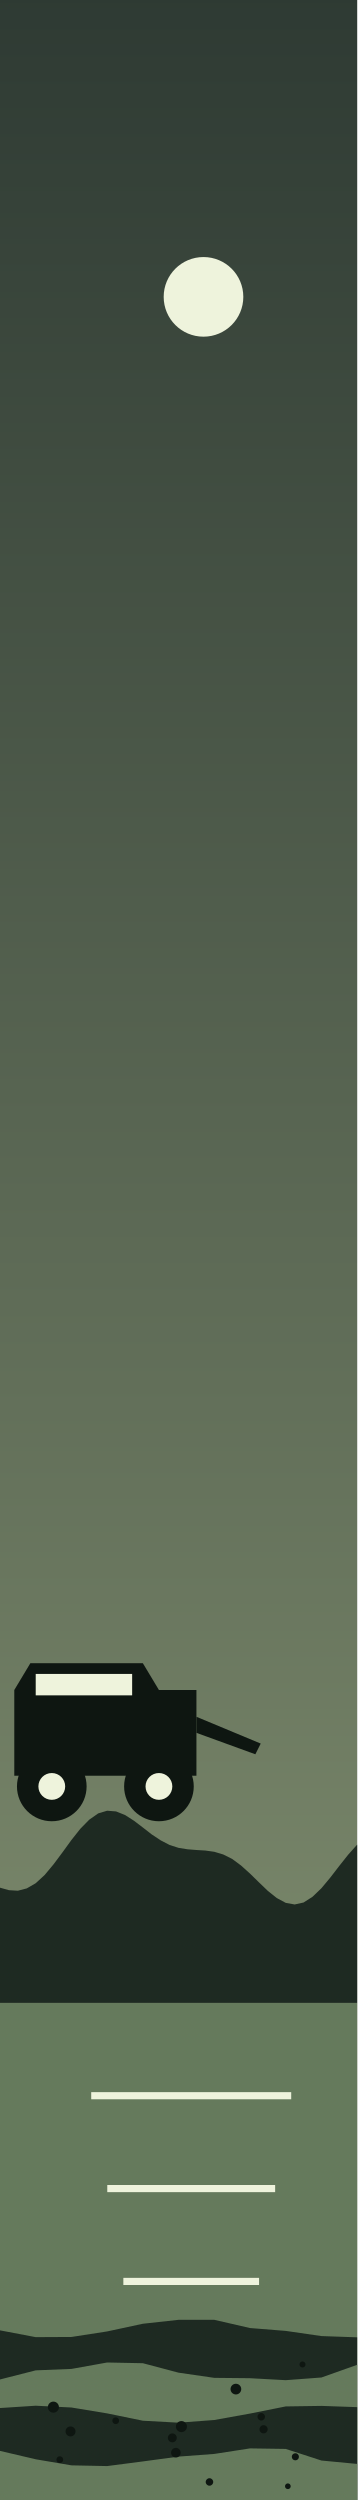
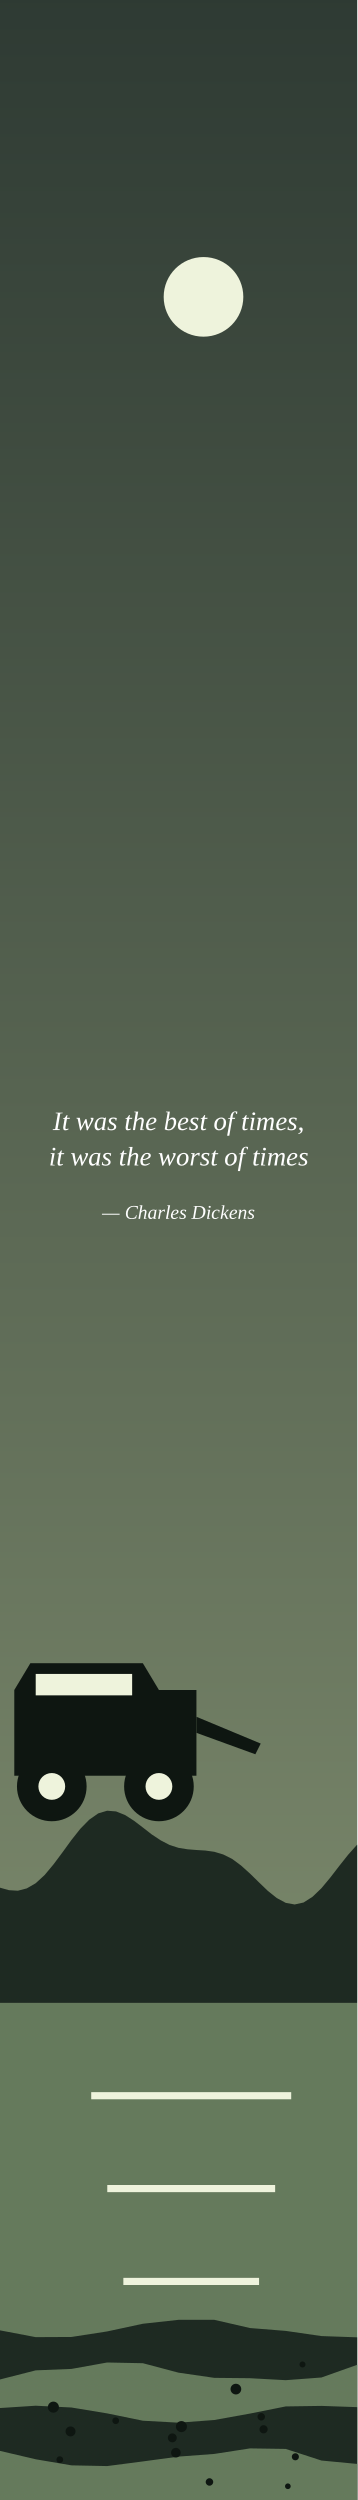
<svg xmlns="http://www.w3.org/2000/svg" viewBox="0 0 200 1400" width="200" height="1400">
  <defs>
    <linearGradient id="cielo" x1="0" y1="0" x2="0" y2="1">
      <stop offset="0" stop-color="#2E3A33" />
      <stop offset="1" stop-color="#8C9A78" />
    </linearGradient>
  </defs>
  <rect width="200" height="1400" fill="url(#cielo)" />
  <circle cx="113.958" cy="166.243" r="22.296" fill="#EEF3DC" />
  <polygon points="0,1121.6 200,1121.6 200,1400 0,1400" fill="#657A5C" />
  <polygon points="8,994.4 8,946.4 17,931.4 80,931.4 89,946.4 110,946.4 110,994.4" fill="#0E1611" />
  <polygon points="20,949.4 20,937.4 74,937.4 74,949.4" fill="#EEF3DC" />
  <circle cx="29" cy="1000.4" r="19.5" fill="#0E1611" />
  <circle cx="29" cy="1000.4" r="7.5" fill="#EEF3DC" />
  <circle cx="89" cy="1000.4" r="19.5" fill="#0E1611" />
  <circle cx="89" cy="1000.4" r="7.5" fill="#EEF3DC" />
  <polygon points="110,961.4 146,976.4 143,982.4 110,970.4" fill="#0E1611" />
  <polygon points="0,1057.1 5,1058.5 10,1058.8 15,1057.5 20,1054.6 25,1050 30,1044 35,1037.3 40,1030.4 45,1024.1 50,1019 55,1015.5 60,1014 65,1014.4 70,1016.4 75,1019.6 80,1023.4 85,1027.3 90,1030.6 95,1033.2 100,1034.8 105,1035.6 110,1036 115,1036.3 120,1037 125,1038.5 130,1041 135,1044.7 140,1049.2 145,1054.1 150,1058.9 155,1062.9 160,1065.6 165,1066.5 170,1065.4 175,1062.2 180,1057.4 185,1051.4 190,1044.9 195,1038.6 200,1033 200,1121.6 0,1121.6" fill="#1E2A22" />
  <polygon points="51.078,1171.6 163.078,1171.6 163.078,1175.6 51.078,1175.6" fill="#EEF3DC" />
  <polygon points="60.078,1223.6 154.078,1223.6 154.078,1227.6 60.078,1227.6" fill="#EEF3DC" />
  <polygon points="69.078,1275.6 145.078,1275.6 145.078,1279.6 69.078,1279.6" fill="#EEF3DC" />
  <polygon points="78.078,1327.6 136.078,1327.6 136.078,1331.6 78.078,1331.6" fill="#EEF3DC" />
  <polygon points="87.078,1379.6 127.078,1379.6 127.078,1383.6 87.078,1383.6" fill="#EEF3DC" />
  <polygon points="0,1305 20,1308.8 40,1308.7 60,1305.6 80,1301.3 100,1299.1 120,1299.1 140,1303.7 160,1305.3 180,1308.2 200,1308.9 200,1400 0,1400" fill="#1E2A22" />
  <polygon points="0,1332.5 20,1327.4 40,1326.6 60,1323 80,1323.4 100,1328.7 120,1331.6 140,1331.8 160,1332.9 180,1331.4 200,1324.3 200,1400 0,1400" fill="#657A5C" />
  <polygon points="0,1348.5 20,1347.2 40,1348.2 60,1351.5 80,1355.6 100,1356.7 120,1355.2 140,1351.6 160,1347.6 180,1347.3 200,1348 200,1400 0,1400" fill="#1E2A22" />
  <polygon points="0,1372.5 20,1377.2 40,1380.6 60,1381 80,1378.4 100,1375.7 120,1374.2 140,1371.1 160,1371.4 180,1377.9 200,1379.8 200,1400 0,1400" fill="#657A5C" />
  <circle cx="98.5" cy="1373.5" r="2.7" fill="#0E1611" />
  <circle cx="146.3" cy="1353.4" r="2.1" fill="#0E1611" />
  <circle cx="33.5" cy="1377.4" r="1.9" fill="#0E1611" />
  <circle cx="165.4" cy="1375.8" r="2" fill="#0E1611" />
  <circle cx="161.2" cy="1392.3" r="1.6" fill="#0E1611" />
  <circle cx="64.8" cy="1355.6" r="1.9" fill="#0E1611" />
  <circle cx="169.4" cy="1324.1" r="1.7" fill="#0E1611" />
  <circle cx="147.6" cy="1360.4" r="2.3" fill="#0E1611" />
  <circle cx="96.5" cy="1365.2" r="2.5" fill="#0E1611" />
  <circle cx="29.9" cy="1348" r="3.1" fill="#0E1611" />
  <circle cx="39.5" cy="1361.6" r="2.8" fill="#0E1611" />
  <circle cx="117.3" cy="1389.9" r="2.1" fill="#0E1611" />
  <circle cx="101.6" cy="1358.9" r="3.1" fill="#0E1611" />
  <circle cx="132.1" cy="1337.9" r="3" fill="#0E1611" />
+   <defs>
+     <path id="g2c" d="M19 -2Q19 4 15 9Q11 13 3 15V12Q12 9 12 3Q12 2 11 1Q10 1 9 0Q8 -1 7 -2Q6 -3 6 -5Q6 -8 8 -9Q10 -10 12 -10Q15 -10 17 -8Q19 -6 19 -2Z" />
+     <path id="g43" d="M34 1Q21 1 13 -6Q6 -13 6 -26Q6 -38 11 -47Q16 -56 25 -61Q34 -66 46 -66Q57 -66 68 -64L65 -49H62V-58Q59 -60 55 -61Q51 -62 46 -62Q37 -62 30 -58Q23 -53 19 -44Q15 -36 15 -25Q15 -14 20 -9Q26 -3 35 -3Q41 -3 46 -5Q51 -6 54 -9L58 -19H61L58 -3Q53 -1 46 0Q40 1 34 1Z" />
+     <path id="g44" d="M60 -38Q60 -61 35 -61H27L17 -5Q25 -4 30 -4Q45 -4 53 -13Q60 -22 60 -38ZM38 -65Q54 -65 62 -59Q71 -52 71 -39Q71 -27 66 -18Q61 -9 52 -5Q43 0 31 0L7 0H-1L-1 -3L8 -4L18 -62L10 -63L10 -65Z" />
+     <path id="g49" d="M18 -4 26 -3 26 0H0L0 -3L9 -4L19 -62L11 -63L11 -65H37L37 -63L28 -62Z" />
+     <path id="g61" d="M39 -3 44 -2 44 0H30L31 -8Q23 1 16 1Q10 1 7 -3Q3 -8 3 -15Q3 -24 7 -31Q10 -39 17 -43Q23 -47 30 -47Q36 -47 41 -45L44 -47H46ZM37 -41Q35 -42 34 -43Q32 -43 29 -43Q25 -43 20 -40Q16 -36 14 -30Q12 -23 12 -17Q12 -11 14 -8Q16 -5 20 -5Q25 -5 32 -12Z" />
+     <path id="g62" d="M15 -66 8 -67 9 -69H23L20 -48Q19 -42 18 -38Q22 -42 26 -45Q30 -47 34 -47Q40 -47 43 -43Q47 -38 47 -31Q47 -22 43 -15Q40 -8 33 -3Q27 1 19 1Q15 1 11 0Q7 -1 4 -3ZM12 -5Q15 -3 20 -3Q25 -3 29 -7Q33 -10 36 -16Q38 -23 38 -30Q38 -35 36 -38Q34 -41 30 -41Q27 -41 24 -39Q20 -37 17 -34Z" />
+     <path id="g63" d="M38 -7Q34 -3 29 -1Q24 1 20 1Q12 1 7 -4Q3 -8 3 -16Q3 -25 6 -32Q10 -39 16 -43Q23 -47 29 -47Q33 -47 37 -46Q41 -46 43 -45L41 -32H38L38 -40Q35 -43 29 -43Q25 -43 21 -40Q17 -36 14 -30Q12 -24 12 -17Q12 -4 22 -4Q29 -4 36 -9Z" />
+     <path id="g65" d="M42 -37Q42 -30 34 -26Q26 -21 12 -20L12 -17Q12 -10 14 -7Q17 -4 22 -4Q26 -4 30 -6Q34 -7 37 -9L39 -7Q34 -3 29 -1Q24 1 20 1Q12 1 7 -3Q3 -8 3 -16Q3 -24 7 -31Q10 -38 16 -43Q22 -47 29 -47Q35 -47 39 -44Q42 -42 42 -37ZM12 -23Q22 -24 28 -28Q34 -32 34 -37Q34 -40 32 -42Q31 -43 28 -43Q24 -43 21 -41Q18 -38 16 -33Q13 -28 12 -23Z" />
+     <path id="g66" d="M9 21H1L12 -42H4L5 -44L13 -46L13 -49Q15 -60 20 -65Q25 -70 33 -70Q36 -70 39 -69L38 -60H35L34 -65Q33 -67 30 -67Q27 -67 25 -64Q24 -61 22 -54L21 -46H31L30 -42H20Z" />
+     <path id="g68" d="M15 -66 9 -67 10 -69H24L19 -40L18 -37Q22 -42 26 -44Q31 -47 35 -47Q40 -47 42 -44Q45 -42 45 -37Q45 -36 45 -35Q45 -33 39 -3L46 -2L45 0H31L36 -28Q37 -35 37 -37Q37 -39 36 -40Q35 -41 32 -41Q28 -41 24 -38Q20 -35 17 -31L12 0H4Z" />
+     <path id="g69" d="M14 -3 22 -2 22 0H6L13 -42L7 -44L7 -46H22ZM25 -61Q25 -59 23 -57Q22 -56 19 -56Q17 -56 16 -57Q14 -59 14 -61Q14 -63 16 -65Q17 -66 19 -66Q22 -66 23 -65Q25 -63 25 -61Z" />
+     <path id="g6b" d="M15 -66 8 -67 8 -69H23L15 -22L36 -42L31 -44L32 -46H46L45 -44L42 -43L27 -29L39 -3L44 -2L43 0H32L21 -23L14 -17L11 0H3Z" />
+     <path id="g6c" d="M14 -3 22 -2 21 0H5L17 -66L11 -67L11 -69H26Z" />
+     <path id="g6d" d="M43 -36Q46 -41 50 -44Q54 -47 58 -47Q62 -47 65 -45Q67 -42 67 -37Q67 -36 67 -34Q67 -32 62 -3L68 -2L68 0H53L58 -28Q59 -34 59 -37Q59 -39 58 -40Q57 -41 55 -41Q53 -41 50 -39Q47 -37 44 -34Q42 -31 41 -28L37 0H28L33 -28Q35 -35 35 -37Q35 -39 34 -40Q32 -41 30 -41Q28 -41 25 -39Q22 -37 19 -34Q17 -31 17 -28L12 0H4L11 -42L5 -44L6 -46H19L18 -36Q21 -41 26 -44Q30 -47 34 -47Q38 -47 40 -44Q43 -42 43 -36Z" />
+     <path id="g6e" d="M37 -37Q37 -39 36 -40Q35 -41 32 -41Q28 -41 24 -38Q20 -35 17 -31L12 0H4L11 -43L5 -44L6 -46H19L18 -37Q22 -42 26 -44Q31 -47 35 -47Q40 -47 42 -44Q45 -42 45 -37Q45 -36 45 -35Q45 -33 39 -3L46 -2L45 0H31L36 -28Q37 -35 37 -37Z" />
+     <path id="g6f" d="M12 -17Q12 -10 14 -7Q17 -3 21 -3Q26 -3 30 -7Q34 -10 36 -16Q38 -23 38 -30Q38 -36 36 -40Q33 -43 29 -43Q24 -43 20 -40Q16 -36 14 -30Q12 -24 12 -17ZM21 1Q13 1 8 -4Q3 -9 3 -18Q3 -26 6 -33Q10 -40 16 -43Q22 -47 29 -47Q37 -47 42 -42Q47 -37 47 -28Q47 -20 44 -13Q40 -7 34 -3Q28 1 21 1Z" />
+     <path id="g72" d="M35 -47Q38 -47 39 -47L37 -35H35L33 -41Q29 -41 25 -38Q21 -35 17 -30L12 0H4L12 -42L6 -44L6 -46H20L18 -36Q22 -41 26 -44Q31 -47 35 -47Z" />
+     <path id="g73" d="M34 -13Q34 -6 29 -3Q24 1 15 1Q8 1 1 -2L3 -13H5L6 -6Q8 -5 10 -4Q12 -3 15 -3Q26 -3 26 -12Q26 -15 24 -17Q21 -19 16 -21Q11 -24 9 -27Q6 -30 6 -34Q6 -40 11 -44Q15 -47 23 -47Q28 -47 36 -45L34 -35H32L31 -40Q28 -43 23 -43Q19 -43 17 -41Q14 -40 14 -36Q14 -33 16 -31Q18 -29 24 -26Q29 -23 31 -20Q34 -17 34 -13Z" />
+     <path id="g74" d="M13 -8Q13 -6 14 -5Q15 -4 17 -4Q20 -4 24 -6L25 -3Q19 1 13 1Q9 1 7 -1Q5 -4 5 -8Q5 -9 5 -11Q5 -13 10 -42H4L5 -44L11 -46L18 -56H21L19 -46H30L29 -42H19L14 -15Q13 -10 13 -8Z" />
+     <path id="g77" d="M44 1H41L35 -29L19 1H16L7 -42L2 -44L3 -46H15L21 -11L36 -41H40L46 -11L55 -30Q58 -36 58 -39Q58 -41 57 -42Q56 -43 55 -44L55 -46H65Q66 -45 66 -43Q66 -40 62 -32Z" />
+     <path id="g2014" d="M89 -26V-21H-1V-26Z" />
+   </defs>
+   <g fill="#FFFFFF" fill-rule="evenodd" transform="scale(0.15)">
+     <use href="#g49" x="197" y="4219" />
+     <use href="#g74" x="231" y="4219" />
+     <use href="#g77" x="283" y="4219" />
+     <use href="#g61" x="350" y="4219" />
+     <use href="#g73" x="400" y="4219" />
+     <use href="#g74" x="464" y="4219" />
+     <use href="#g68" x="492" y="4219" />
+     <use href="#g65" x="542" y="4219" />
+     <use href="#g62" x="611" y="4219" />
+     <use href="#g65" x="661" y="4219" />
+     <use href="#g73" x="705" y="4219" />
+     <use href="#g74" x="745" y="4219" />
+     <use href="#g6f" x="797" y="4219" />
+     <use href="#g66" x="847" y="4219" />
+     <use href="#g74" x="900" y="4219" />
+     <use href="#g69" x="928" y="4219" />
+     <use href="#g6d" x="955" y="4219" />
+     <use href="#g65" x="1028" y="4219" />
+     <use href="#g73" x="1072" y="4219" />
+     <use href="#g2c" x="1111" y="4219" />
+     <use href="#g69" x="182" y="4351" />
+     <use href="#g74" x="210" y="4351" />
+     <use href="#g77" x="263" y="4351" />
+     <use href="#g61" x="329" y="4351" />
+     <use href="#g73" x="379" y="4351" />
+     <use href="#g74" x="443" y="4351" />
+     <use href="#g68" x="471" y="4351" />
+     <use href="#g65" x="521" y="4351" />
+     <use href="#g77" x="590" y="4351" />
+     <use href="#g6f" x="657" y="4351" />
+     <use href="#g72" x="707" y="4351" />
+     <use href="#g73" x="746" y="4351" />
+     <use href="#g74" x="785" y="4351" />
+     <use href="#g6f" x="837" y="4351" />
+     <use href="#g66" x="887" y="4351" />
+     <use href="#g74" x="941" y="4351" />
+     <use href="#g69" x="968" y="4351" />
+     <use href="#g6d" x="996" y="4351" />
+     <use href="#g65" x="1068" y="4351" />
+     <use href="#g73" x="1113" y="4351" />
+   </g>
+   <g fill="#FFFFFF" fill-rule="evenodd" transform="scale(0.11)">
+     <use href="#g2014" x="520" y="6205" />
+     <use href="#g43" x="635" y="6205" />
+     <use href="#g68" x="701" y="6205" />
+     <use href="#g61" x="751" y="6205" />
+     <use href="#g72" x="801" y="6205" />
+     <use href="#g6c" x="840" y="6205" />
+     <use href="#g65" x="867" y="6205" />
+     <use href="#g73" x="912" y="6205" />
+     <use href="#g44" x="975" y="6205" />
+     <use href="#g69" x="1048" y="6205" />
+     <use href="#g63" x="1075" y="6205" />
+     <use href="#g6b" x="1120" y="6205" />
+     <use href="#g65" x="1165" y="6205" />
+     <use href="#g6e" x="1209" y="6205" />
+     <use href="#g73" x="1259" y="6205" />
+   </g>
</svg>
